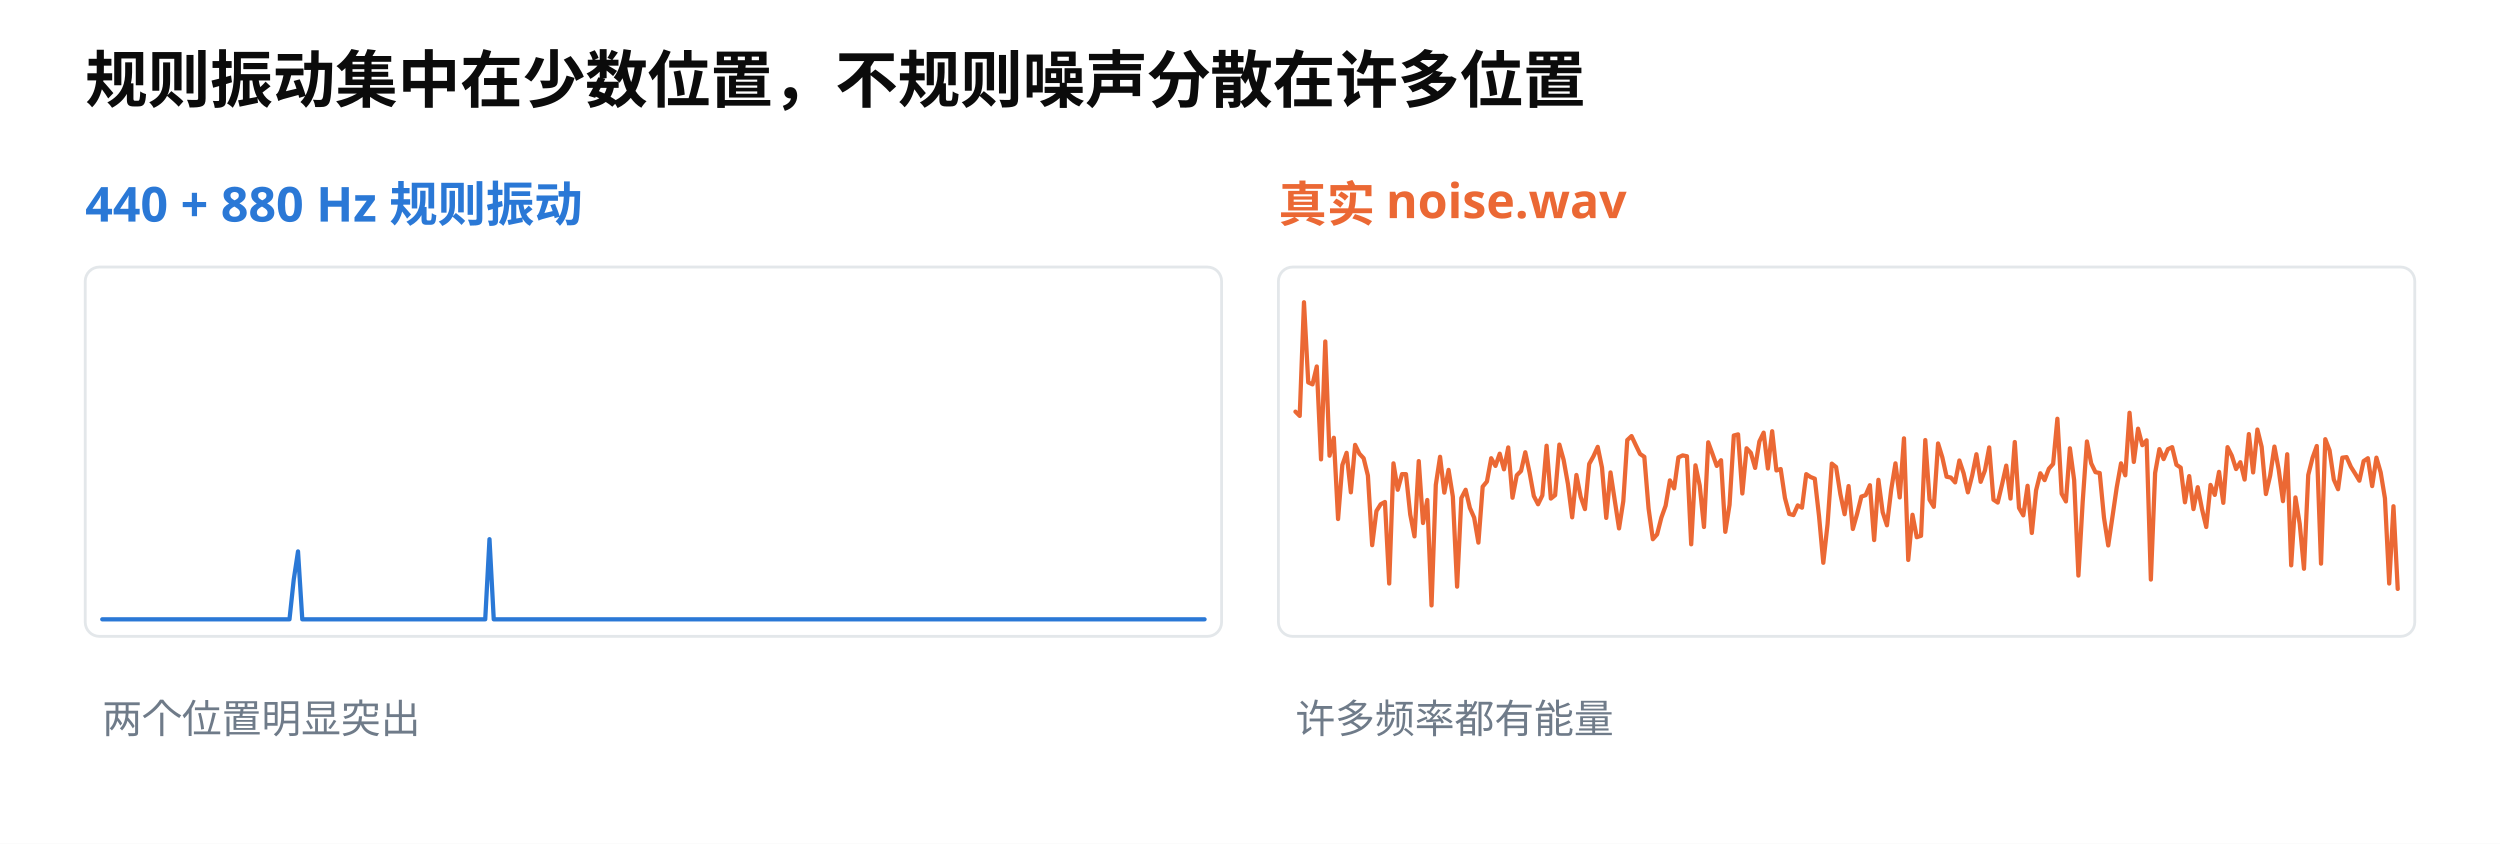
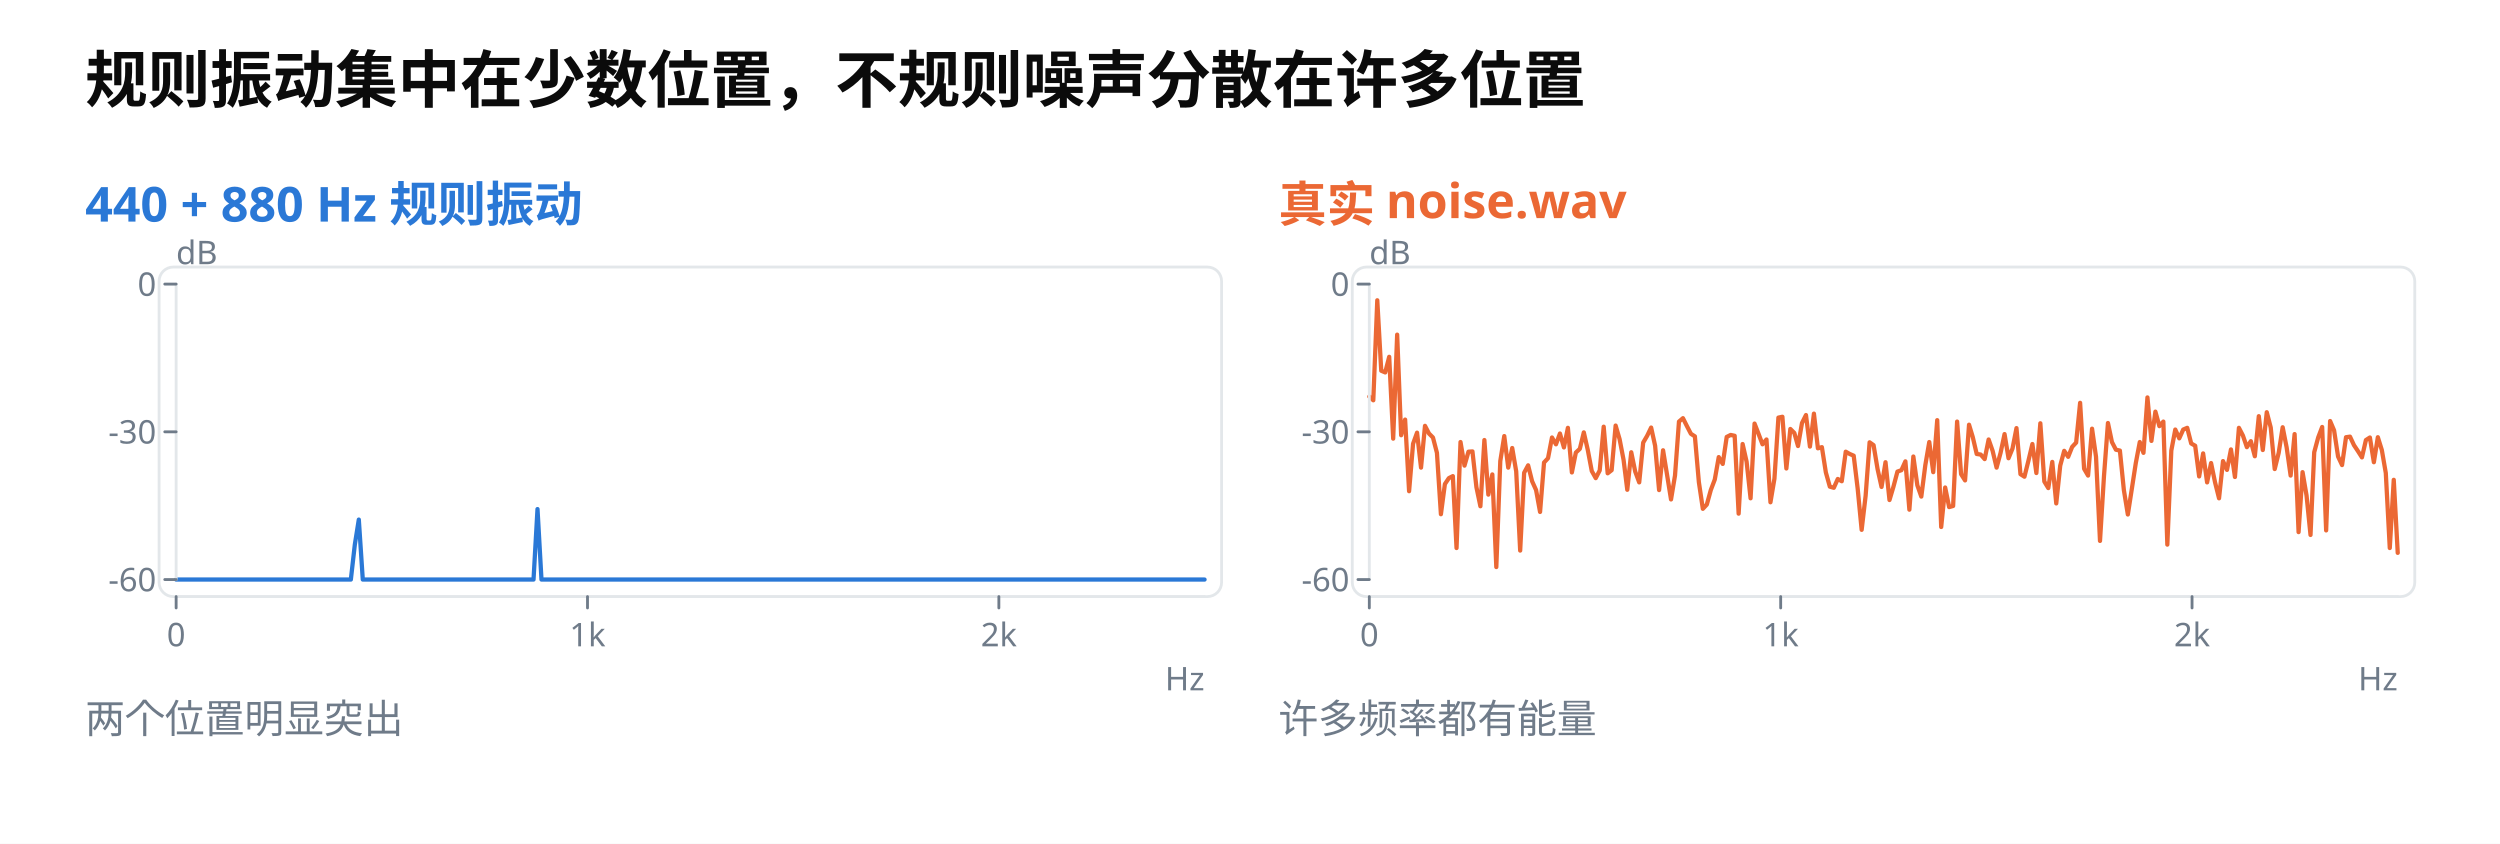
<svg xmlns="http://www.w3.org/2000/svg" viewBox="0 0 880 297" width="880" height="297" font-family="Microsoft YaHei, PingFang SC, Noto Sans SC, Hiragino Sans GB, sans-serif" fill="#0b0b0b" role="img" aria-label="规则振动与真实噪声的频谱比较">
  <rect width="880" height="297" fill="#ffffff" />
  <text x="30" y="36" font-size="22" font-weight="700" fill="#0b0b0b" text-anchor="start">规则振动集中在少数位置，不规则噪声分散在许多位置</text>
  <text x="30" y="78" font-size="17" font-weight="700" fill="#2a78d6" text-anchor="start">440 + 880 Hz 规则振动</text>
-   <rect x="30" y="94" width="400" height="130" rx="5" fill="#fff" stroke="#e3e7ea" stroke-width="1" />
-   <polyline points="36.0,218.0 37.5,218.0 39.0,218.0 40.5,218.0 42.0,218.0 43.5,218.0 45.0,218.0 46.5,218.0 48.0,218.0 49.5,218.0 51.0,218.0 52.5,218.0 54.0,218.0 55.5,218.0 57.0,218.0 58.5,218.0 60.0,218.0 61.5,218.0 63.0,218.0 64.5,218.0 66.0,218.0 67.5,218.0 69.0,218.0 70.5,218.0 72.0,218.0 73.5,218.0 74.9,218.0 76.4,218.0 77.9,218.0 79.4,218.0 80.9,218.0 82.4,218.0 83.9,218.0 85.4,218.0 86.9,218.0 88.4,218.0 89.9,218.0 91.4,218.0 92.9,218.0 94.4,218.0 95.9,218.0 97.4,218.0 98.9,218.0 100.4,218.0 101.9,218.0 103.4,204.0 104.9,194.1 106.4,218.0 107.9,218.0 109.4,218.0 110.9,218.0 112.4,218.0 113.9,218.0 115.4,218.0 116.9,218.0 118.4,218.0 119.9,218.0 121.4,218.0 122.9,218.0 124.4,218.0 125.9,218.0 127.4,218.0 128.9,218.0 130.4,218.0 131.9,218.0 133.4,218.0 134.9,218.0 136.4,218.0 137.9,218.0 139.4,218.0 140.9,218.0 142.4,218.0 143.9,218.0 145.4,218.0 146.9,218.0 148.4,218.0 149.9,218.0 151.4,218.0 152.8,218.0 154.3,218.0 155.8,218.0 157.3,218.0 158.8,218.0 160.3,218.0 161.8,218.0 163.3,218.0 164.8,218.0 166.3,218.0 167.8,218.0 169.3,218.0 170.8,218.0 172.3,189.8 173.8,218.0 175.3,218.0 176.8,218.0 178.3,218.0 179.8,218.0 181.3,218.0 182.8,218.0 184.3,218.0 185.8,218.0 187.3,218.0 188.8,218.0 190.3,218.0 191.8,218.0 193.3,218.0 194.8,218.0 196.3,218.0 197.8,218.0 199.3,218.0 200.8,218.0 202.3,218.0 203.8,218.0 205.3,218.0 206.8,218.0 208.3,218.0 209.8,218.0 211.3,218.0 212.8,218.0 214.3,218.0 215.8,218.0 217.3,218.0 218.8,218.0 220.3,218.0 221.8,218.0 223.3,218.0 224.8,218.0 226.3,218.0 227.8,218.0 229.3,218.0 230.7,218.0 232.2,218.0 233.7,218.0 235.2,218.0 236.7,218.0 238.2,218.0 239.7,218.0 241.2,218.0 242.7,218.0 244.2,218.0 245.7,218.0 247.2,218.0 248.7,218.0 250.2,218.0 251.7,218.0 253.2,218.0 254.7,218.0 256.2,218.0 257.7,218.0 259.2,218.0 260.7,218.0 262.2,218.0 263.7,218.0 265.2,218.0 266.7,218.0 268.2,218.0 269.7,218.0 271.2,218.0 272.7,218.0 274.2,218.0 275.7,218.0 277.2,218.0 278.7,218.0 280.2,218.0 281.7,218.0 283.2,218.0 284.7,218.0 286.2,218.0 287.7,218.0 289.2,218.0 290.7,218.0 292.2,218.0 293.7,218.0 295.2,218.0 296.7,218.0 298.2,218.0 299.7,218.0 301.2,218.0 302.7,218.0 304.2,218.0 305.7,218.0 307.2,218.0 308.6,218.0 310.1,218.0 311.6,218.0 313.1,218.0 314.6,218.0 316.1,218.0 317.6,218.0 319.1,218.0 320.6,218.0 322.1,218.0 323.6,218.0 325.1,218.0 326.6,218.0 328.1,218.0 329.6,218.0 331.1,218.0 332.6,218.0 334.1,218.0 335.6,218.0 337.1,218.0 338.6,218.0 340.1,218.0 341.6,218.0 343.1,218.0 344.6,218.0 346.1,218.0 347.6,218.0 349.1,218.0 350.6,218.0 352.1,218.0 353.6,218.0 355.1,218.0 356.6,218.0 358.1,218.0 359.6,218.0 361.1,218.0 362.6,218.0 364.1,218.0 365.6,218.0 367.1,218.0 368.6,218.0 370.1,218.0 371.6,218.0 373.1,218.0 374.6,218.0 376.1,218.0 377.6,218.0 379.1,218.0 380.6,218.0 382.1,218.0 383.6,218.0 385.1,218.0 386.5,218.0 388.0,218.0 389.5,218.0 391.0,218.0 392.5,218.0 394.0,218.0 395.5,218.0 397.0,218.0 398.5,218.0 400.0,218.0 401.5,218.0 403.0,218.0 404.5,218.0 406.0,218.0 407.5,218.0 409.0,218.0 410.5,218.0 412.0,218.0 413.5,218.0 415.0,218.0 416.5,218.0 418.0,218.0 419.5,218.0 421.0,218.0 422.5,218.0 424.0,218.0" fill="none" stroke="#2a78d6" stroke-width="1.5" stroke-linejoin="round" stroke-linecap="round" />
-   <text x="36" y="258" font-size="14" font-weight="400" fill="#6f7b89" text-anchor="start">两个位置明显突出</text>
+   <rect x="56" y="94" width="374" height="116" rx="5" fill="#fff" stroke="#e3e7ea" stroke-width="1" />
+   <polyline points="62.0,204.0 63.4,204.0 64.8,204.0 66.2,204.0 67.6,204.0 69.0,204.0 70.4,204.0 71.8,204.0 73.2,204.0 74.6,204.0 76.0,204.0 77.4,204.0 78.8,204.0 80.2,204.0 81.6,204.0 83.0,204.0 84.4,204.0 85.8,204.0 87.2,204.0 88.6,204.0 90.0,204.0 91.4,204.0 92.7,204.0 94.1,204.0 95.5,204.0 96.9,204.0 98.3,204.0 99.7,204.0 101.1,204.0 102.5,204.0 103.9,204.0 105.3,204.0 106.7,204.0 108.1,204.0 109.5,204.0 110.9,204.0 112.3,204.0 113.7,204.0 115.1,204.0 116.5,204.0 117.9,204.0 119.3,204.0 120.7,204.0 122.1,204.0 123.5,204.0 124.9,191.7 126.3,182.9 127.7,204.0 129.1,204.0 130.5,204.0 131.9,204.0 133.3,204.0 134.7,204.0 136.1,204.0 137.5,204.0 138.9,204.0 140.3,204.0 141.7,204.0 143.1,204.0 144.5,204.0 145.9,204.0 147.3,204.0 148.7,204.0 150.1,204.0 151.5,204.0 152.8,204.0 154.2,204.0 155.6,204.0 157.0,204.0 158.4,204.0 159.8,204.0 161.2,204.0 162.6,204.0 164.0,204.0 165.4,204.0 166.8,204.0 168.2,204.0 169.6,204.0 171.0,204.0 172.4,204.0 173.8,204.0 175.2,204.0 176.6,204.0 178.0,204.0 179.4,204.0 180.8,204.0 182.2,204.0 183.6,204.0 185.0,204.0 186.4,204.0 187.8,204.0 189.2,179.2 190.6,204.0 192.0,204.0 193.4,204.0 194.8,204.0 196.2,204.0 197.6,204.0 199.0,204.0 200.4,204.0 201.8,204.0 203.2,204.0 204.6,204.0 206.0,204.0 207.4,204.0 208.8,204.0 210.2,204.0 211.6,204.0 212.9,204.0 214.3,204.0 215.7,204.0 217.1,204.0 218.5,204.0 219.9,204.0 221.3,204.0 222.7,204.0 224.1,204.0 225.5,204.0 226.9,204.0 228.3,204.0 229.7,204.0 231.1,204.0 232.5,204.0 233.9,204.0 235.3,204.0 236.7,204.0 238.1,204.0 239.5,204.0 240.9,204.0 242.3,204.0 243.7,204.0 245.1,204.0 246.5,204.0 247.9,204.0 249.3,204.0 250.7,204.0 252.1,204.0 253.5,204.0 254.9,204.0 256.3,204.0 257.7,204.0 259.1,204.0 260.5,204.0 261.9,204.0 263.3,204.0 264.7,204.0 266.1,204.0 267.5,204.0 268.9,204.0 270.3,204.0 271.7,204.0 273.1,204.0 274.4,204.0 275.8,204.0 277.2,204.0 278.6,204.0 280.0,204.0 281.4,204.0 282.8,204.0 284.2,204.0 285.6,204.0 287.0,204.0 288.4,204.0 289.8,204.0 291.2,204.0 292.6,204.0 294.0,204.0 295.4,204.0 296.8,204.0 298.2,204.0 299.6,204.0 301.0,204.0 302.4,204.0 303.8,204.0 305.2,204.0 306.6,204.0 308.0,204.0 309.4,204.0 310.8,204.0 312.2,204.0 313.6,204.0 315.0,204.0 316.4,204.0 317.8,204.0 319.2,204.0 320.6,204.0 322.0,204.0 323.4,204.0 324.8,204.0 326.2,204.0 327.6,204.0 329.0,204.0 330.4,204.0 331.8,204.0 333.2,204.0 334.5,204.0 335.9,204.0 337.3,204.0 338.7,204.0 340.1,204.0 341.5,204.0 342.9,204.0 344.3,204.0 345.7,204.0 347.1,204.0 348.5,204.0 349.9,204.0 351.3,204.0 352.7,204.0 354.1,204.0 355.5,204.0 356.9,204.0 358.3,204.0 359.7,204.0 361.1,204.0 362.5,204.0 363.9,204.0 365.3,204.0 366.7,204.0 368.1,204.0 369.5,204.0 370.9,204.0 372.3,204.0 373.7,204.0 375.1,204.0 376.5,204.0 377.9,204.0 379.3,204.0 380.7,204.0 382.1,204.0 383.5,204.0 384.9,204.0 386.3,204.0 387.7,204.0 389.1,204.0 390.5,204.0 391.9,204.0 393.3,204.0 394.6,204.0 396.0,204.0 397.4,204.0 398.8,204.0 400.2,204.0 401.6,204.0 403.0,204.0 404.4,204.0 405.8,204.0 407.2,204.0 408.6,204.0 410.0,204.0 411.4,204.0 412.8,204.0 414.2,204.0 415.6,204.0 417.0,204.0 418.4,204.0 419.8,204.0 421.2,204.0 422.6,204.0 424.0,204.0" fill="none" stroke="#2a78d6" stroke-width="1.5" stroke-linejoin="round" stroke-linecap="round" />
+   <line x1="62.0" y1="210.0" x2="424.0" y2="210.0" stroke="#e3e7ea" stroke-width="1" stroke-linecap="round" />
+   <line x1="62.0" y1="210.0" x2="62.0" y2="214.0" stroke="#6f7b89" stroke-width="1" stroke-linecap="round" />
+   <text x="62" y="227.5" font-size="11.5" font-weight="400" fill="#6f7b89" text-anchor="middle">0</text>
+   <line x1="206.8" y1="210.0" x2="206.8" y2="214.0" stroke="#6f7b89" stroke-width="1" stroke-linecap="round" />
+   <text x="206.8" y="227.5" font-size="11.5" font-weight="400" fill="#6f7b89" text-anchor="middle">1k</text>
+   <line x1="351.6" y1="210.0" x2="351.6" y2="214.0" stroke="#6f7b89" stroke-width="1" stroke-linecap="round" />
+   <text x="351.6" y="227.5" font-size="11.5" font-weight="400" fill="#6f7b89" text-anchor="middle">2k</text>
+   <text x="424" y="243" font-size="11.5" font-weight="400" fill="#6f7b89" text-anchor="end">Hz</text>
+   <line x1="62.0" y1="100.0" x2="62.0" y2="204.0" stroke="#e3e7ea" stroke-width="1" stroke-linecap="round" />
+   <line x1="58.0" y1="204.0" x2="62.0" y2="204.0" stroke="#6f7b89" stroke-width="1" stroke-linecap="round" />
+   <text x="55" y="208.14" font-size="11.5" font-weight="400" fill="#6f7b89" text-anchor="end">-60</text>
+   <line x1="58.0" y1="152.0" x2="62.0" y2="152.0" stroke="#6f7b89" stroke-width="1" stroke-linecap="round" />
+   <text x="55" y="156.14" font-size="11.5" font-weight="400" fill="#6f7b89" text-anchor="end">-30</text>
+   <line x1="58.0" y1="100.0" x2="62.0" y2="100.0" stroke="#6f7b89" stroke-width="1" stroke-linecap="round" />
+   <text x="55" y="104.14" font-size="11.5" font-weight="400" fill="#6f7b89" text-anchor="end">0</text>
+   <text x="62" y="93" font-size="11.5" font-weight="400" fill="#6f7b89" text-anchor="start">dB</text>
+   <text x="30" y="258" font-size="14" font-weight="400" fill="#6f7b89" text-anchor="start">两个位置明显突出</text>
  <text x="450" y="78" font-size="17" font-weight="700" fill="#eb6834" text-anchor="start">真实 noise.wav</text>
-   <rect x="450" y="94" width="400" height="130" rx="5" fill="#fff" stroke="#e3e7ea" stroke-width="1" />
-   <polyline points="456.0,144.9 457.5,146.4 459.0,106.4 460.5,134.6 462.0,135.3 463.5,129.0 465.0,161.7 466.5,120.2 468.0,160.4 469.5,154.1 471.0,182.7 472.5,163.7 474.0,159.4 475.5,173.3 477.0,156.6 478.5,159.7 480.0,161.3 481.5,167.4 483.0,191.9 484.5,179.9 486.0,177.5 487.5,176.7 489.0,205.4 490.5,163.1 492.0,172.4 493.5,166.9 494.9,166.9 496.4,181.1 497.9,188.8 499.4,162.3 500.9,184.1 502.4,176.0 503.9,213.1 505.4,170.7 506.9,160.8 508.4,173.4 509.9,165.4 511.4,174.8 512.9,206.5 514.4,175.3 515.9,172.4 517.4,178.8 518.9,182.2 520.4,191.0 521.9,171.3 523.4,169.5 524.9,161.3 526.4,164.0 527.9,159.7 529.4,165.2 530.9,157.5 532.4,175.2 533.9,167.3 535.4,165.8 536.9,159.2 538.4,166.3 539.9,174.6 541.4,177.5 542.9,174.4 544.4,156.9 545.9,175.5 547.4,174.3 548.9,156.5 550.4,161.9 551.9,170.3 553.4,182.1 554.9,167.2 556.4,174.9 557.9,179.2 559.4,163.3 560.9,160.6 562.4,157.3 563.9,164.6 565.4,182.3 566.9,166.3 568.4,176.2 569.9,186.0 571.4,176.4 572.8,154.9 574.3,153.5 575.8,156.7 577.3,159.8 578.8,160.8 580.3,179.0 581.8,189.8 583.3,188.1 584.8,182.2 586.3,178.0 587.8,169.1 589.3,171.9 590.8,161.0 592.3,160.3 593.8,160.6 595.3,191.6 596.8,163.8 598.3,170.9 599.8,185.5 601.3,155.7 602.8,159.8 604.3,164.0 605.8,162.0 607.3,187.2 608.8,177.7 610.3,153.3 611.8,152.9 613.3,173.7 614.8,157.8 616.3,159.4 617.8,164.7 619.3,155.4 620.8,152.3 622.3,164.9 623.8,151.8 625.3,165.6 626.8,165.1 628.3,175.3 629.8,180.9 631.3,181.3 632.8,177.9 634.3,178.7 635.8,166.9 637.3,167.9 638.8,168.5 640.3,181.7 641.8,198.1 643.3,184.5 644.8,163.2 646.3,164.4 647.8,173.9 649.3,181.0 650.7,171.1 652.2,186.2 653.7,180.9 655.2,174.8 656.7,174.3 658.2,170.8 659.7,190.1 661.2,168.9 662.7,180.3 664.2,184.9 665.7,172.4 667.2,163.1 668.7,175.1 670.2,154.3 671.7,197.1 673.2,181.2 674.7,189.1 676.2,188.6 677.7,154.9 679.2,175.9 680.7,178.4 682.2,156.1 683.7,161.0 685.2,167.8 686.7,168.1 688.2,169.8 689.7,162.1 691.2,166.6 692.7,173.3 694.2,167.4 695.7,159.9 697.2,169.6 698.7,165.6 700.2,157.5 701.7,175.9 703.2,176.9 704.7,170.6 706.2,163.9 707.7,175.5 709.2,155.6 710.7,178.8 712.2,181.4 713.7,171.0 715.2,187.6 716.7,172.6 718.2,166.6 719.7,169.0 721.2,165.0 722.7,163.3 724.2,147.4 725.7,173.8 727.2,176.5 728.6,157.8 730.1,169.0 731.6,202.6 733.1,176.7 734.6,155.4 736.1,163.1 737.6,166.2 739.1,166.5 740.6,182.2 742.1,192.0 743.6,181.8 745.1,171.5 746.6,163.1 748.1,167.3 749.6,145.3 751.1,162.6 752.6,150.9 754.1,156.7 755.6,155.0 757.1,204.0 758.6,166.5 760.1,158.1 761.6,161.6 763.1,158.1 764.6,157.4 766.1,163.6 767.6,164.6 769.1,176.8 770.6,167.6 772.1,179.2 773.6,171.5 775.1,179.2 776.6,185.5 778.1,170.7 779.6,174.2 781.1,166.1 782.6,177.0 784.1,157.4 785.6,160.4 787.1,165.1 788.6,162.7 790.1,168.8 791.6,152.8 793.1,166.3 794.6,151.2 796.1,157.3 797.6,173.9 799.1,167.4 800.6,157.2 802.1,165.3 803.6,176.4 805.1,159.9 806.5,199.0 808.0,175.1 809.5,184.4 811.0,200.2 812.5,167.2 814.0,161.2 815.5,157.0 817.0,198.4 818.5,154.6 820.0,158.5 821.5,168.8 823.0,172.2 824.5,161.1 826.0,160.9 827.5,164.3 829.0,166.7 830.5,169.2 832.0,162.3 833.5,161.3 835.0,171.1 836.5,161.1 838.0,166.3 839.5,175.4 841.0,205.4 842.5,178.2 844.0,207.3" fill="none" stroke="#eb6834" stroke-width="1.5" stroke-linejoin="round" stroke-linecap="round" />
-   <text x="456" y="258" font-size="14" font-weight="400" fill="#6f7b89" text-anchor="start">许多频率都有能量</text>
+   <rect x="476" y="94" width="374" height="116" rx="5" fill="#fff" stroke="#e3e7ea" stroke-width="1" />
+   <polyline points="482.0,139.6 483.4,140.9 484.8,105.7 486.2,130.5 487.6,131.1 489.0,125.6 490.4,154.4 491.8,117.8 493.2,153.2 494.6,147.7 496.0,172.9 497.4,156.2 498.8,152.3 500.2,164.6 501.6,149.9 503.0,152.6 504.4,154.0 505.8,159.4 507.2,181.0 508.6,170.4 510.0,168.3 511.4,167.6 512.7,192.9 514.1,155.6 515.5,163.9 516.9,159.0 518.3,158.9 519.7,171.5 521.1,178.2 522.5,154.9 523.9,174.1 525.3,167.0 526.7,199.6 528.1,162.3 529.5,153.5 530.9,164.6 532.3,157.7 533.7,165.9 535.1,193.8 536.5,166.4 537.9,163.8 539.3,169.4 540.7,172.5 542.1,180.2 543.5,162.8 544.9,161.3 546.3,154.0 547.7,156.4 549.1,152.6 550.5,157.5 551.9,150.6 553.3,166.3 554.7,159.3 556.1,158.0 557.5,152.2 558.9,158.4 560.3,165.8 561.7,168.3 563.1,165.6 564.5,150.2 565.9,166.6 567.3,165.5 568.7,149.8 570.1,154.6 571.5,161.9 572.8,172.4 574.2,159.2 575.6,166.0 577.0,169.8 578.4,155.8 579.8,153.4 581.2,150.5 582.6,156.9 584.0,172.5 585.4,158.5 586.8,167.1 588.2,175.8 589.6,167.4 591.0,148.4 592.4,147.2 593.8,150.0 595.2,152.7 596.6,153.6 598.0,169.7 599.4,179.1 600.8,177.6 602.2,172.5 603.6,168.8 605.0,160.9 606.4,163.3 607.8,153.8 609.2,153.1 610.6,153.4 612.0,180.8 613.4,156.3 614.8,162.5 616.2,175.4 617.6,149.1 619.0,152.7 620.4,156.4 621.8,154.7 623.2,176.8 624.6,168.5 626.0,147.0 627.4,146.7 628.8,164.9 630.2,151.0 631.6,152.4 632.9,157.0 634.3,148.9 635.7,146.1 637.1,157.2 638.5,145.6 639.9,157.8 641.3,157.4 642.7,166.3 644.1,171.3 645.5,171.7 646.9,168.6 648.3,169.4 649.7,159.0 651.1,159.8 652.5,160.4 653.9,172.0 655.3,186.5 656.7,174.5 658.1,155.7 659.5,156.7 660.9,165.1 662.3,171.4 663.7,162.7 665.1,176.0 666.5,171.3 667.9,166.0 669.3,165.5 670.7,162.4 672.1,179.4 673.5,160.7 674.9,170.8 676.3,174.8 677.7,163.8 679.1,155.6 680.5,166.2 681.9,147.9 683.3,185.5 684.7,171.6 686.1,178.5 687.5,178.1 688.9,148.4 690.3,166.9 691.7,169.1 693.1,149.5 694.4,153.8 695.8,159.8 697.2,160.0 698.6,161.6 700.0,154.7 701.4,158.7 702.8,164.6 704.2,159.4 705.6,152.8 707.0,161.3 708.4,157.9 709.8,150.7 711.2,166.9 712.6,167.8 714.0,162.2 715.4,156.3 716.8,166.5 718.2,149.0 719.6,169.5 721.0,171.8 722.4,162.6 723.8,177.2 725.2,163.9 726.6,158.7 728.0,160.8 729.4,157.3 730.8,155.8 732.2,141.8 733.6,165.0 735.0,167.4 736.4,150.9 737.8,160.8 739.2,190.4 740.6,167.6 742.0,148.9 743.4,155.6 744.8,158.3 746.2,158.6 747.6,172.5 749.0,181.1 750.4,172.1 751.8,163.0 753.2,155.6 754.5,159.4 755.9,139.9 757.3,155.2 758.7,144.9 760.1,150.0 761.5,148.4 762.9,191.7 764.3,158.6 765.7,151.2 767.1,154.3 768.5,151.2 769.9,150.6 771.3,156.1 772.7,156.9 774.1,167.7 775.5,159.6 776.9,169.8 778.3,163.0 779.7,169.8 781.1,175.4 782.5,162.3 783.9,165.4 785.3,158.2 786.7,167.9 788.1,150.6 789.5,153.3 790.9,157.4 792.3,155.3 793.7,160.6 795.1,146.5 796.5,158.4 797.9,145.1 799.3,150.5 800.7,165.1 802.1,159.4 803.5,150.4 804.9,157.5 806.3,167.4 807.7,152.8 809.1,187.3 810.5,166.2 811.9,174.4 813.3,188.3 814.6,159.2 816.0,154.0 817.4,150.3 818.8,186.7 820.2,148.2 821.6,151.5 823.0,160.7 824.4,163.7 825.8,153.9 827.2,153.7 828.6,156.7 830.0,158.8 831.4,161.0 832.8,154.9 834.2,154.0 835.6,162.7 837.0,153.9 838.4,158.4 839.8,166.5 841.2,192.9 842.6,168.9 844.0,194.6" fill="none" stroke="#eb6834" stroke-width="1.5" stroke-linejoin="round" stroke-linecap="round" />
+   <line x1="482.0" y1="210.0" x2="844.0" y2="210.0" stroke="#e3e7ea" stroke-width="1" stroke-linecap="round" />
+   <line x1="482.0" y1="210.0" x2="482.0" y2="214.0" stroke="#6f7b89" stroke-width="1" stroke-linecap="round" />
+   <text x="482" y="227.5" font-size="11.5" font-weight="400" fill="#6f7b89" text-anchor="middle">0</text>
+   <line x1="626.8" y1="210.0" x2="626.8" y2="214.0" stroke="#6f7b89" stroke-width="1" stroke-linecap="round" />
+   <text x="626.8" y="227.5" font-size="11.5" font-weight="400" fill="#6f7b89" text-anchor="middle">1k</text>
+   <line x1="771.6" y1="210.0" x2="771.6" y2="214.0" stroke="#6f7b89" stroke-width="1" stroke-linecap="round" />
+   <text x="771.6" y="227.5" font-size="11.5" font-weight="400" fill="#6f7b89" text-anchor="middle">2k</text>
+   <text x="844" y="243" font-size="11.5" font-weight="400" fill="#6f7b89" text-anchor="end">Hz</text>
+   <line x1="482.0" y1="100.0" x2="482.0" y2="204.0" stroke="#e3e7ea" stroke-width="1" stroke-linecap="round" />
+   <line x1="478.0" y1="204.0" x2="482.0" y2="204.0" stroke="#6f7b89" stroke-width="1" stroke-linecap="round" />
+   <text x="475" y="208.14" font-size="11.5" font-weight="400" fill="#6f7b89" text-anchor="end">-60</text>
+   <line x1="478.0" y1="152.0" x2="482.0" y2="152.0" stroke="#6f7b89" stroke-width="1" stroke-linecap="round" />
+   <text x="475" y="156.14" font-size="11.5" font-weight="400" fill="#6f7b89" text-anchor="end">-30</text>
+   <line x1="478.0" y1="100.0" x2="482.0" y2="100.0" stroke="#6f7b89" stroke-width="1" stroke-linecap="round" />
+   <text x="475" y="104.14" font-size="11.5" font-weight="400" fill="#6f7b89" text-anchor="end">0</text>
+   <text x="482" y="93" font-size="11.5" font-weight="400" fill="#6f7b89" text-anchor="start">dB</text>
+   <text x="450" y="258" font-size="14" font-weight="400" fill="#6f7b89" text-anchor="start">许多频率都有能量</text>
</svg>
